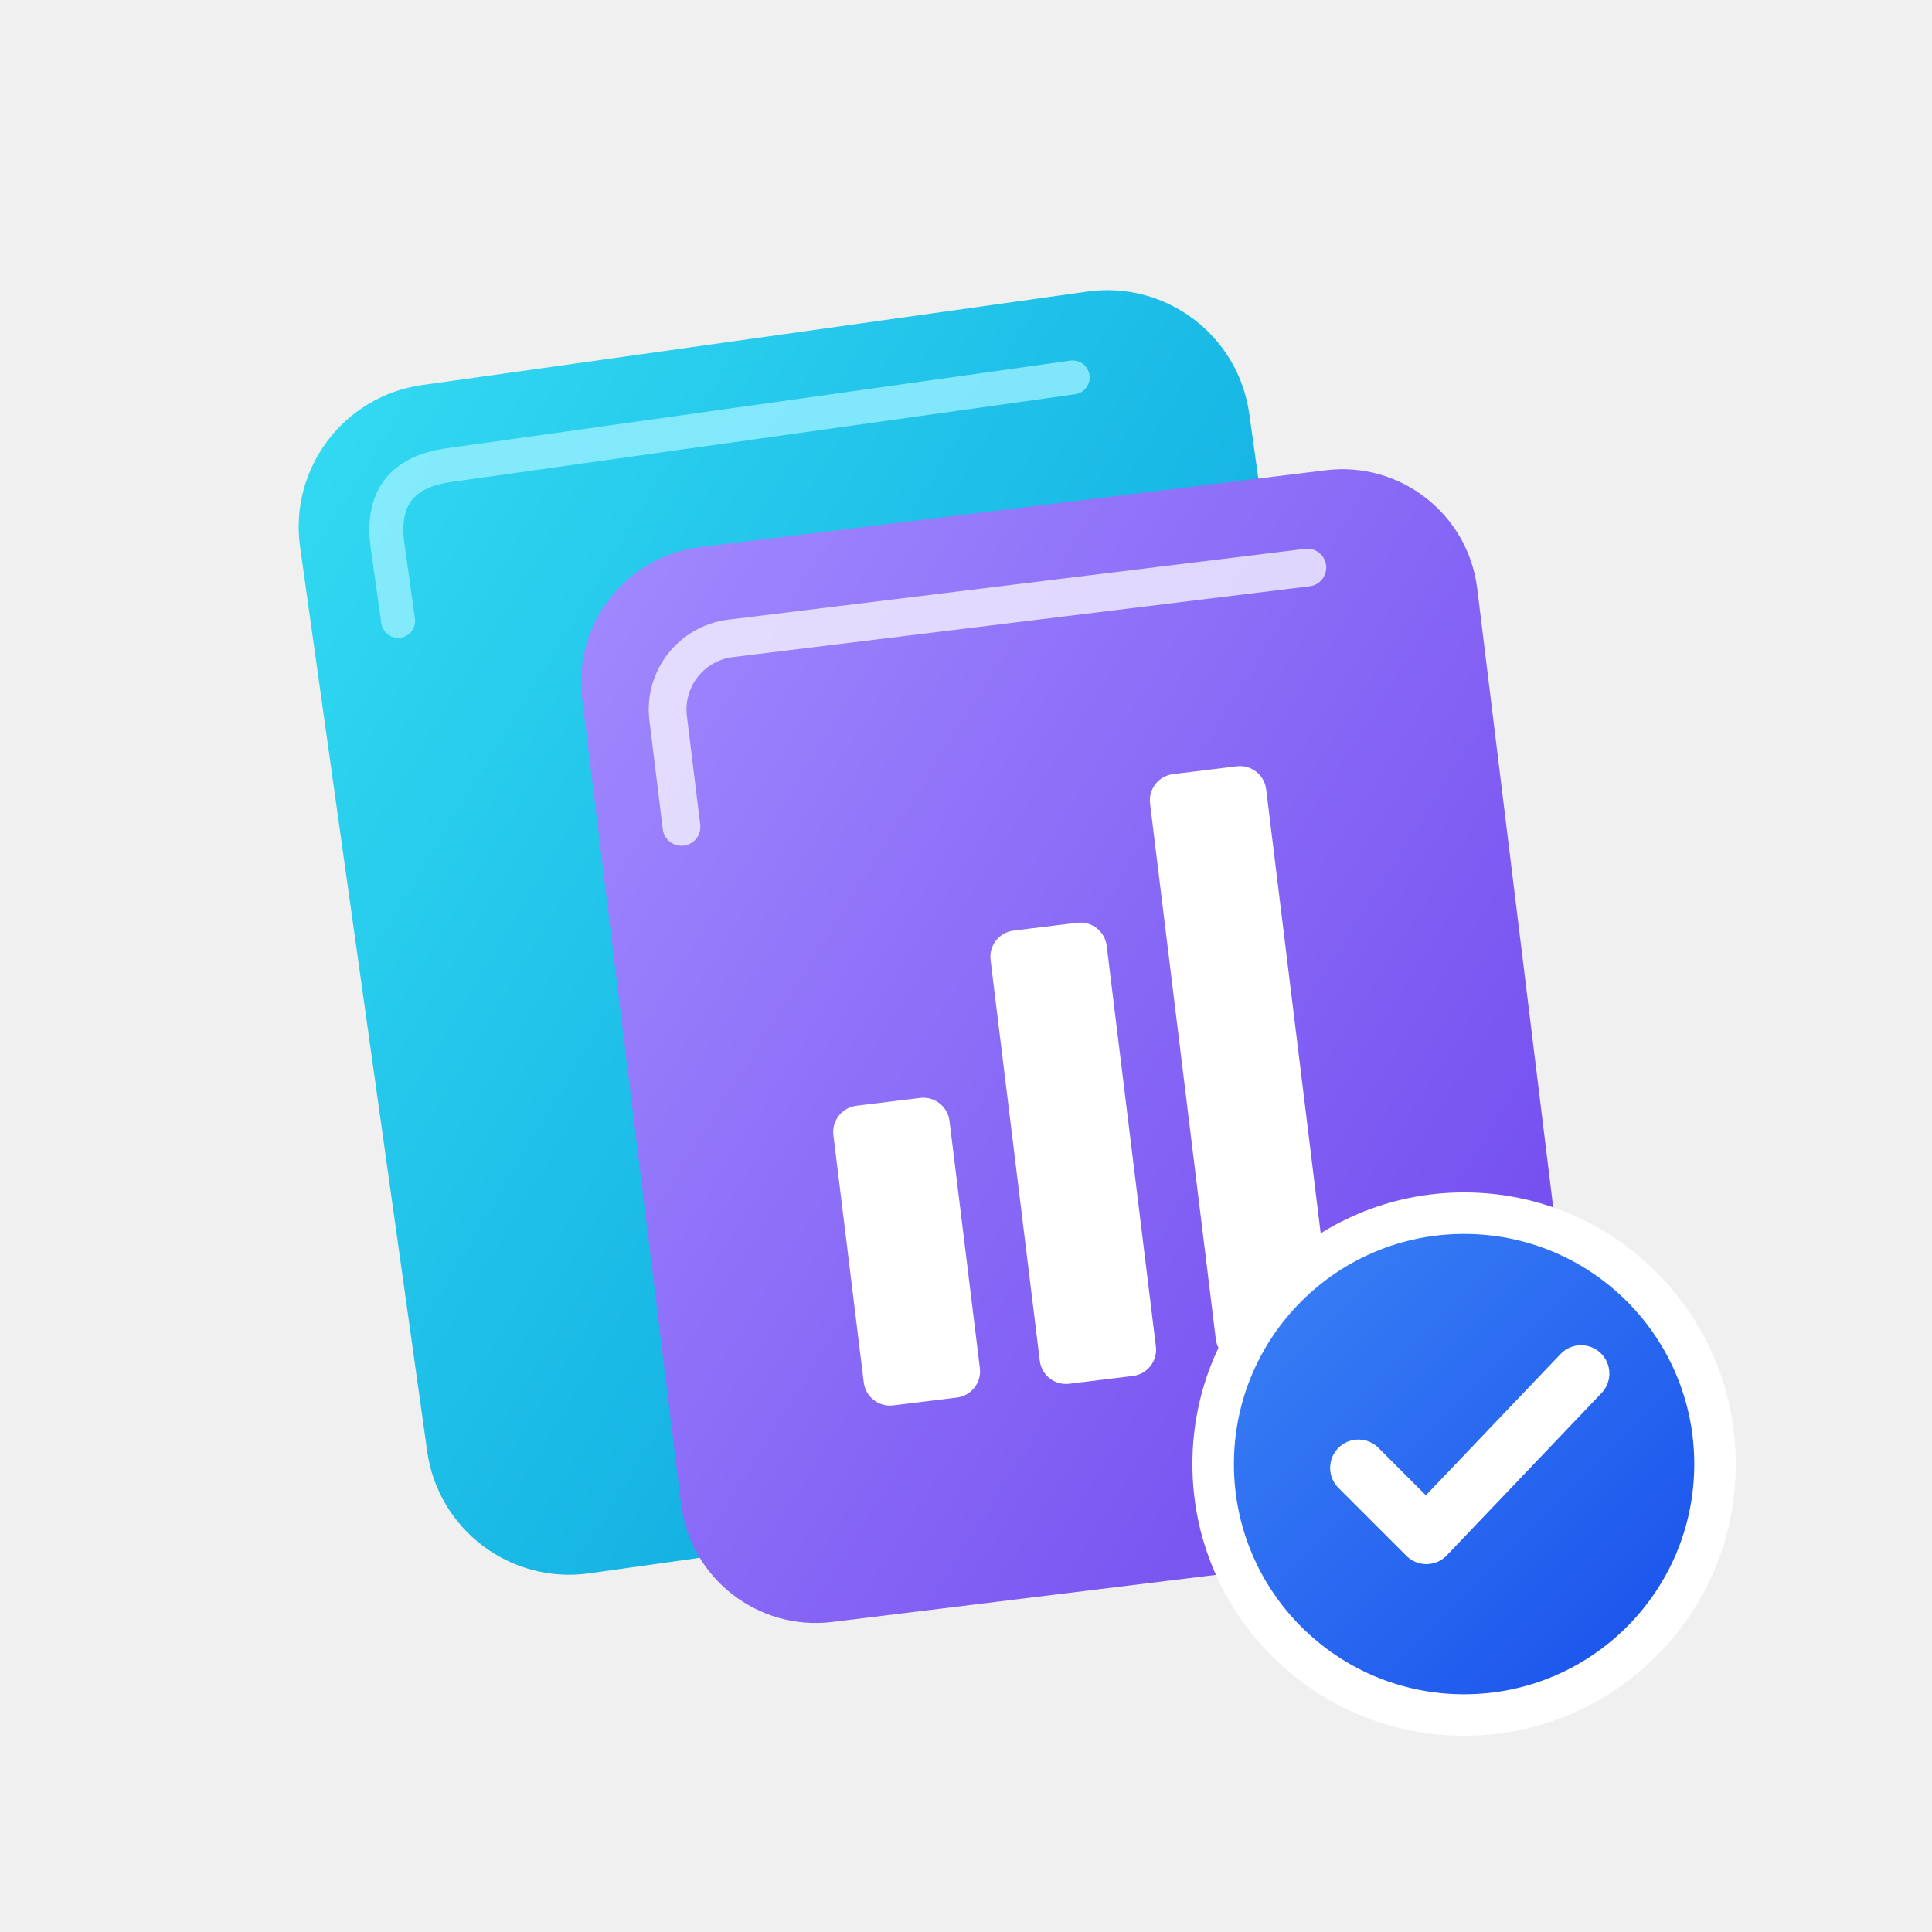
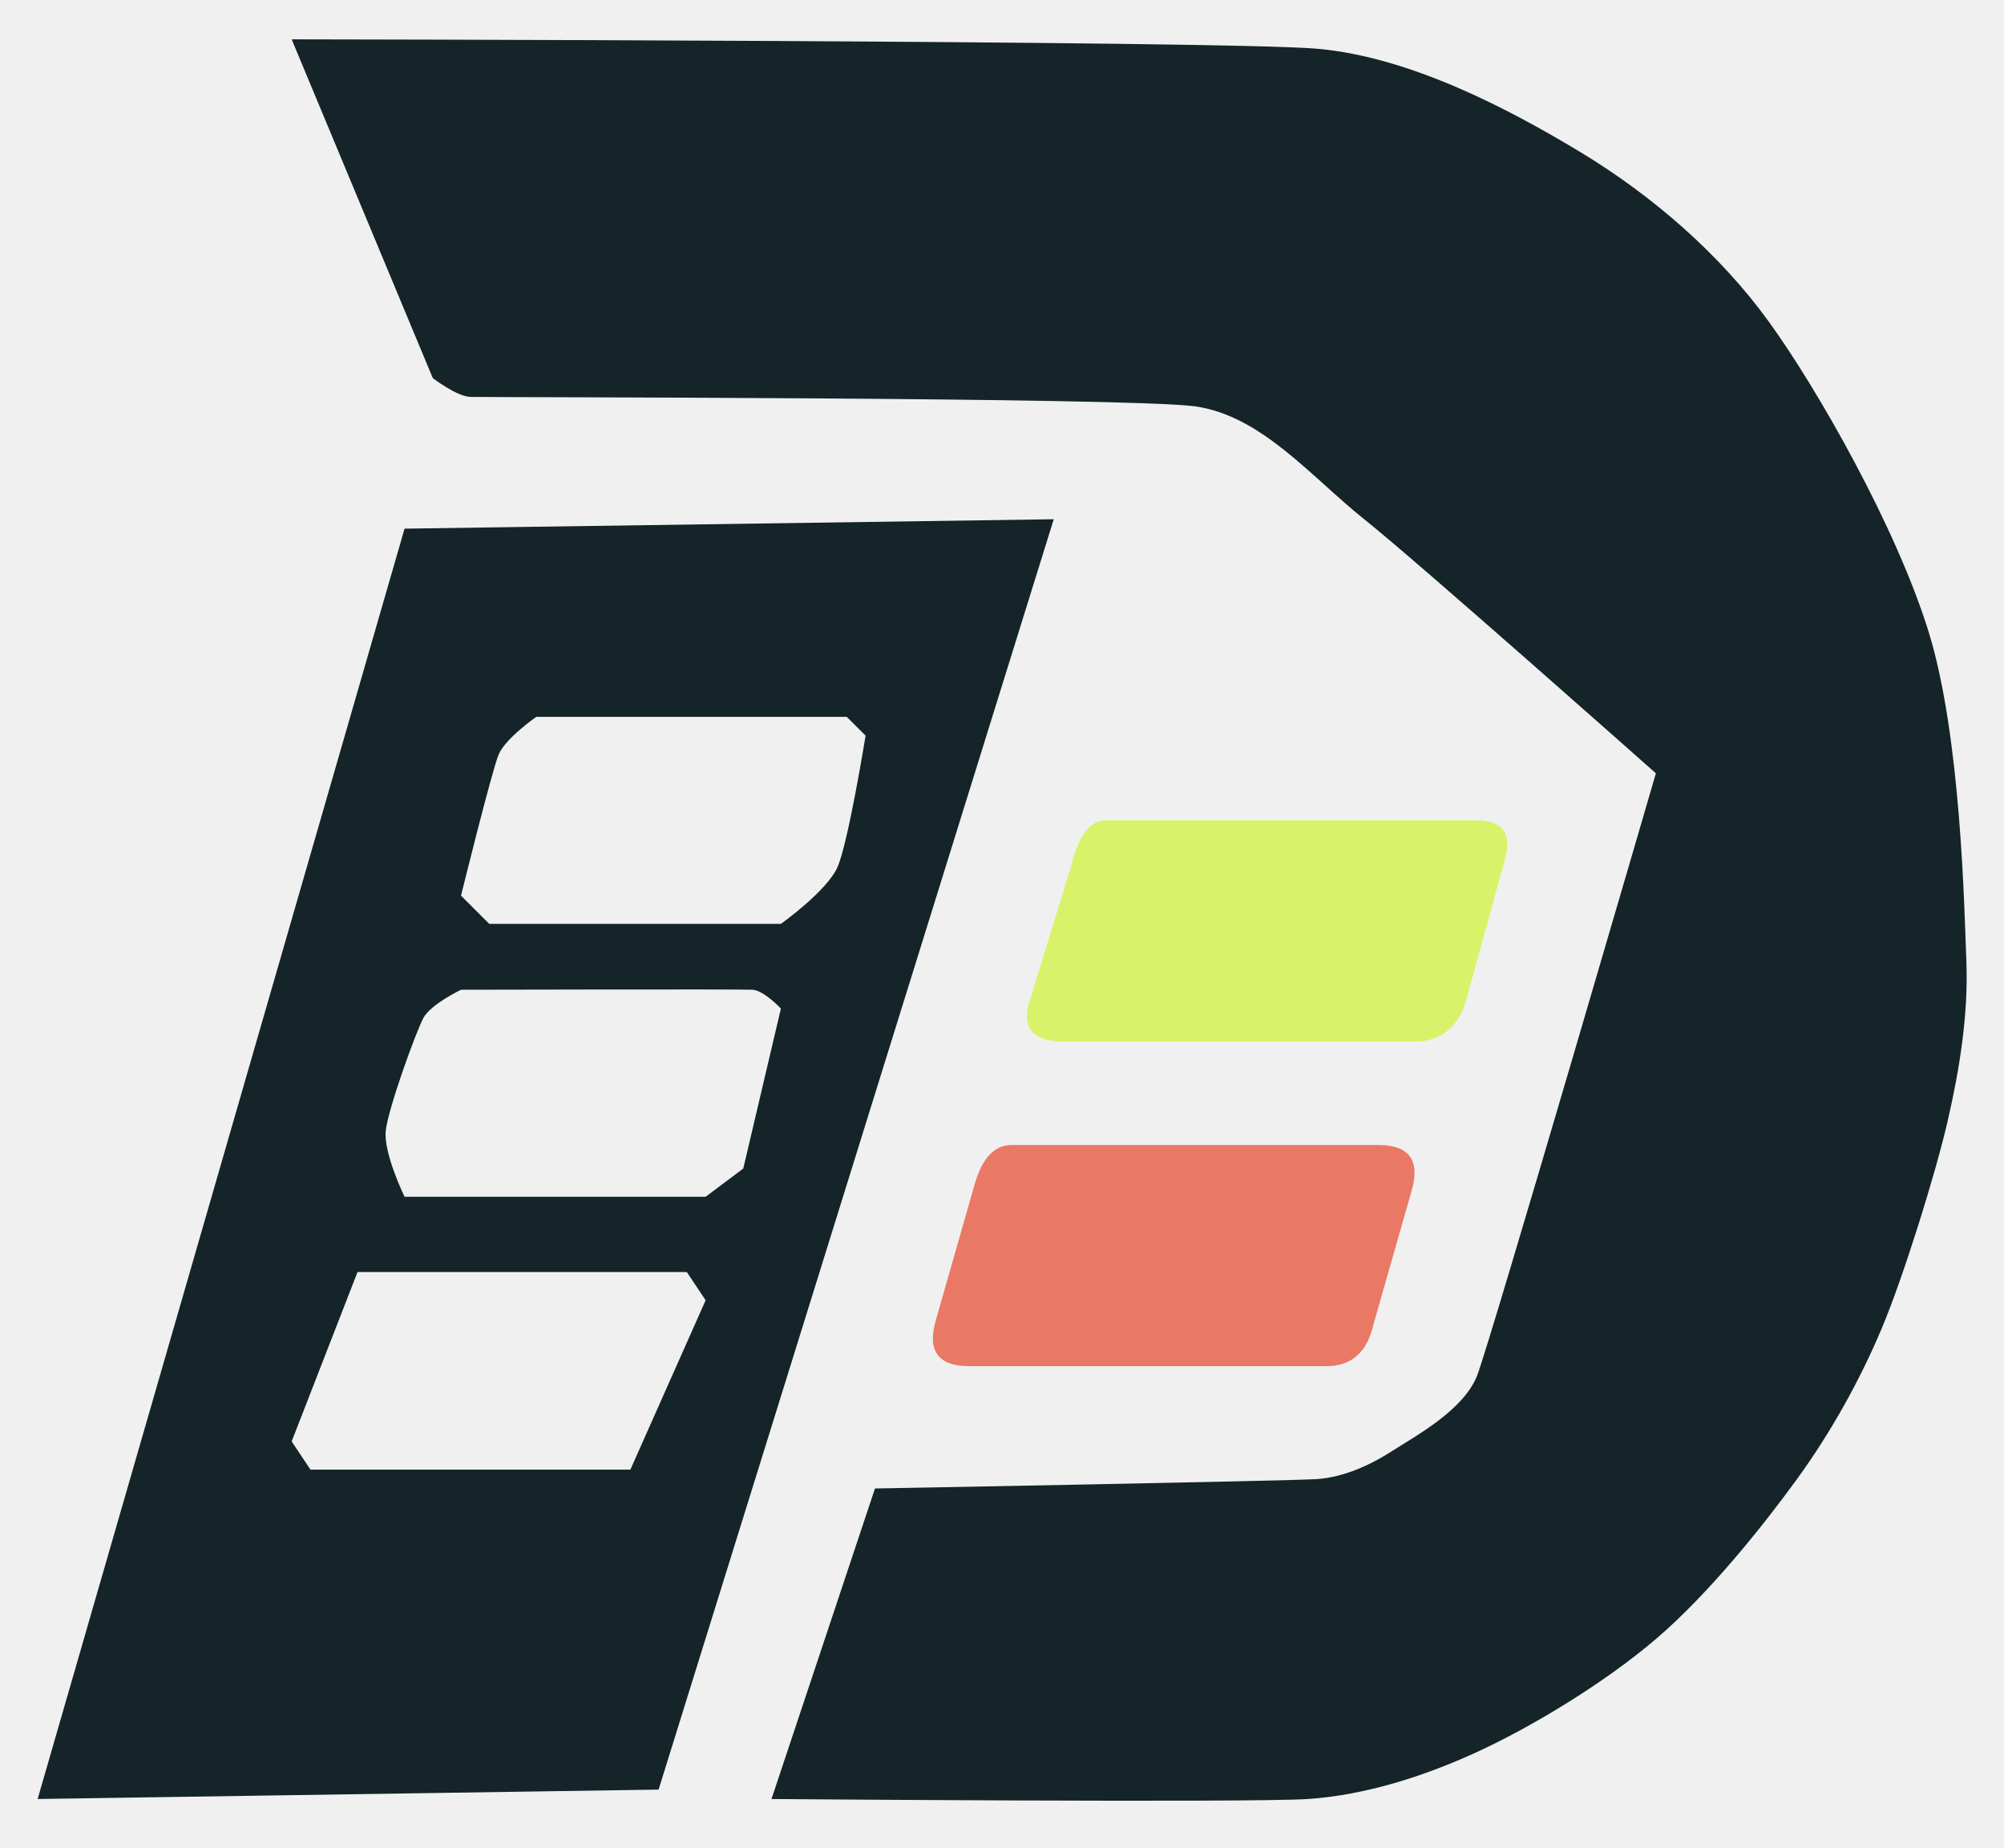
- <svg xmlns="http://www.w3.org/2000/svg" width="512" height="512" viewBox="0 0 512 512">
-   <defs>
-     <linearGradient id="brandBlue" x1="0" y1="0" x2="1" y2="1">
-       <stop stop-color="#3B82F6" />
-       <stop offset="1" stop-color="#1850EB" />
-     </linearGradient>
-     <linearGradient id="cyanLayer" x1="0" y1="0" x2="1" y2="1">
-       <stop stop-color="#34DBF2" />
-       <stop offset="1" stop-color="#029BDB" />
-     </linearGradient>
-     <linearGradient id="purpleLayer" x1="0" y1="0" x2="1" y2="1">
-       <stop stop-color="#A18AFF" />
-       <stop offset="1" stop-color="#6E46ED" />
-     </linearGradient>
-     <linearGradient id="appBlue" x1="0" y1="0" x2="1" y2="1">
-       <stop stop-color="#428DFF" />
-       <stop offset=".55" stop-color="#2563EB" />
-       <stop offset="1" stop-color="#153EC5" />
-     </linearGradient>
-     <linearGradient id="tileBg" x1="0" y1="0" x2="1" y2="1">
-       <stop stop-color="#FFFFFF" />
-       <stop offset="1" stop-color="#F3F6FD" />
-     </linearGradient>
-     <linearGradient id="lightBlue" x1="0" y1="0" x2="1" y2="1">
-       <stop stop-color="#5CA6FF" />
-       <stop offset="1" stop-color="#2563EB" />
-     </linearGradient>
-   </defs>
-   <g>
-     <g transform="rotate(-8 228 217)">
-       <rect x="91" y="87" width="254" height="318" rx="38" fill="url(#cyanLayer)" />
-       <path d="M114 148v-20q0-19 19-19h167" stroke="#99F0FF" stroke-width="9" opacity=".8" fill="none" stroke-linecap="round" />
-     </g>
-     <g transform="rotate(-7 282 249)">
-       <rect x="163" y="134" width="239" height="287" rx="36" fill="url(#purpleLayer)" />
-       <path d="M185 207v-29a19 19 0 0 1 19-19h154" fill="none" stroke="white" stroke-opacity=".72" stroke-width="10" stroke-linecap="round" />
-       <rect x="215" y="286" width="31" height="80" rx="7" fill="white" />
-       <rect x="262" y="245" width="31" height="121" rx="7" fill="white" />
-       <rect x="309" y="209" width="31" height="157" rx="7" fill="white" />
-     </g>
-     <circle cx="388" cy="388" r="72" fill="white" />
-     <circle cx="388" cy="388" r="61" fill="url(#brandBlue)" />
-     <path d="m360 389 18 18 41-43" fill="none" stroke="white" stroke-width="15" stroke-linecap="round" stroke-linejoin="round" />
-   </g>
+ <svg xmlns="http://www.w3.org/2000/svg" width="512" height="472" viewBox="389 146 213 194" role="img" aria-labelledby="title desc">
+   <path fill="#142428" fill-rule="evenodd" d="M 420 149 L 435 185 C 435 185 437.53 186.95 439 187 C 440.47 187.05 508.93 187.03 516 188 C 523.07 188.97 528.41 195.55 534 200 C 539.59 204.45 565 227 565 227 C 565 227 547.44 287.3 546 291 C 544.56 294.7 539.37 297.47 537 299 C 534.63 300.53 531.81 301.8 529 302 C 526.19 302.2 482 303 482 303 L 471 336 C 471 336 521.85 336.41 528 336 C 534.15 335.59 540.4 333.57 546 331 C 551.6 328.43 559.36 323.81 565 319 C 570.64 314.19 576.44 306.9 580 302 C 583.56 297.1 586.65 291.58 589 286 C 591.35 280.42 594.73 269.5 596 264 C 597.27 258.5 598.22 252.64 598 247 C 597.78 241.36 597.43 223.11 594 212 C 590.57 200.89 582.21 186.19 577 179 C 571.79 171.81 564.6 165.59 557 161 C 549.4 156.41 538.89 150.87 529 150 C 519.11 149.13 420 149 420 149 Z M 501 200 L 432 201 L 393 336 L 459 335 L 501 200 Z M 438 240 C 438 240 441.28 226.72 442 225 C 442.72 223.28 446 221 446 221 L 479 221 L 481 223 C 481 223 479.15 234.45 478 237 C 476.85 239.55 472 243 472 243 L 441 243 L 438 240 Z M 430 265 C 430.25 262.61 433.22 254.46 434 253 C 434.78 251.54 438 250 438 250 C 438 250 467.81 249.93 469 250 C 470.19 250.07 472 252 472 252 L 468 269 L 464 272 L 432 272 C 432 272 429.75 267.39 430 265 Z M 420 298 L 427 280 L 462 280 L 464 283 L 456 301 L 422 301 L 420 298 Z" />
+   <path fill="#D8F36A" d="M 506.5 232 H 546 Q 550 232 549 236 L 545 250.5 Q 544 255 540 255.5 H 502 Q 497 255.5 498.5 251 L 502.8 237 Q 504 232 506.5 232 Z" />
+   <path fill="#E97965" d="M 496.5 266.5 H 535.5 Q 540.5 266.5 539 271.5 L 535 285.5 Q 534 290 530 290 H 492 Q 487 290 488.5 285 L 492.5 271 Q 493.7 266.5 496.5 266.5 Z" />
</svg>
